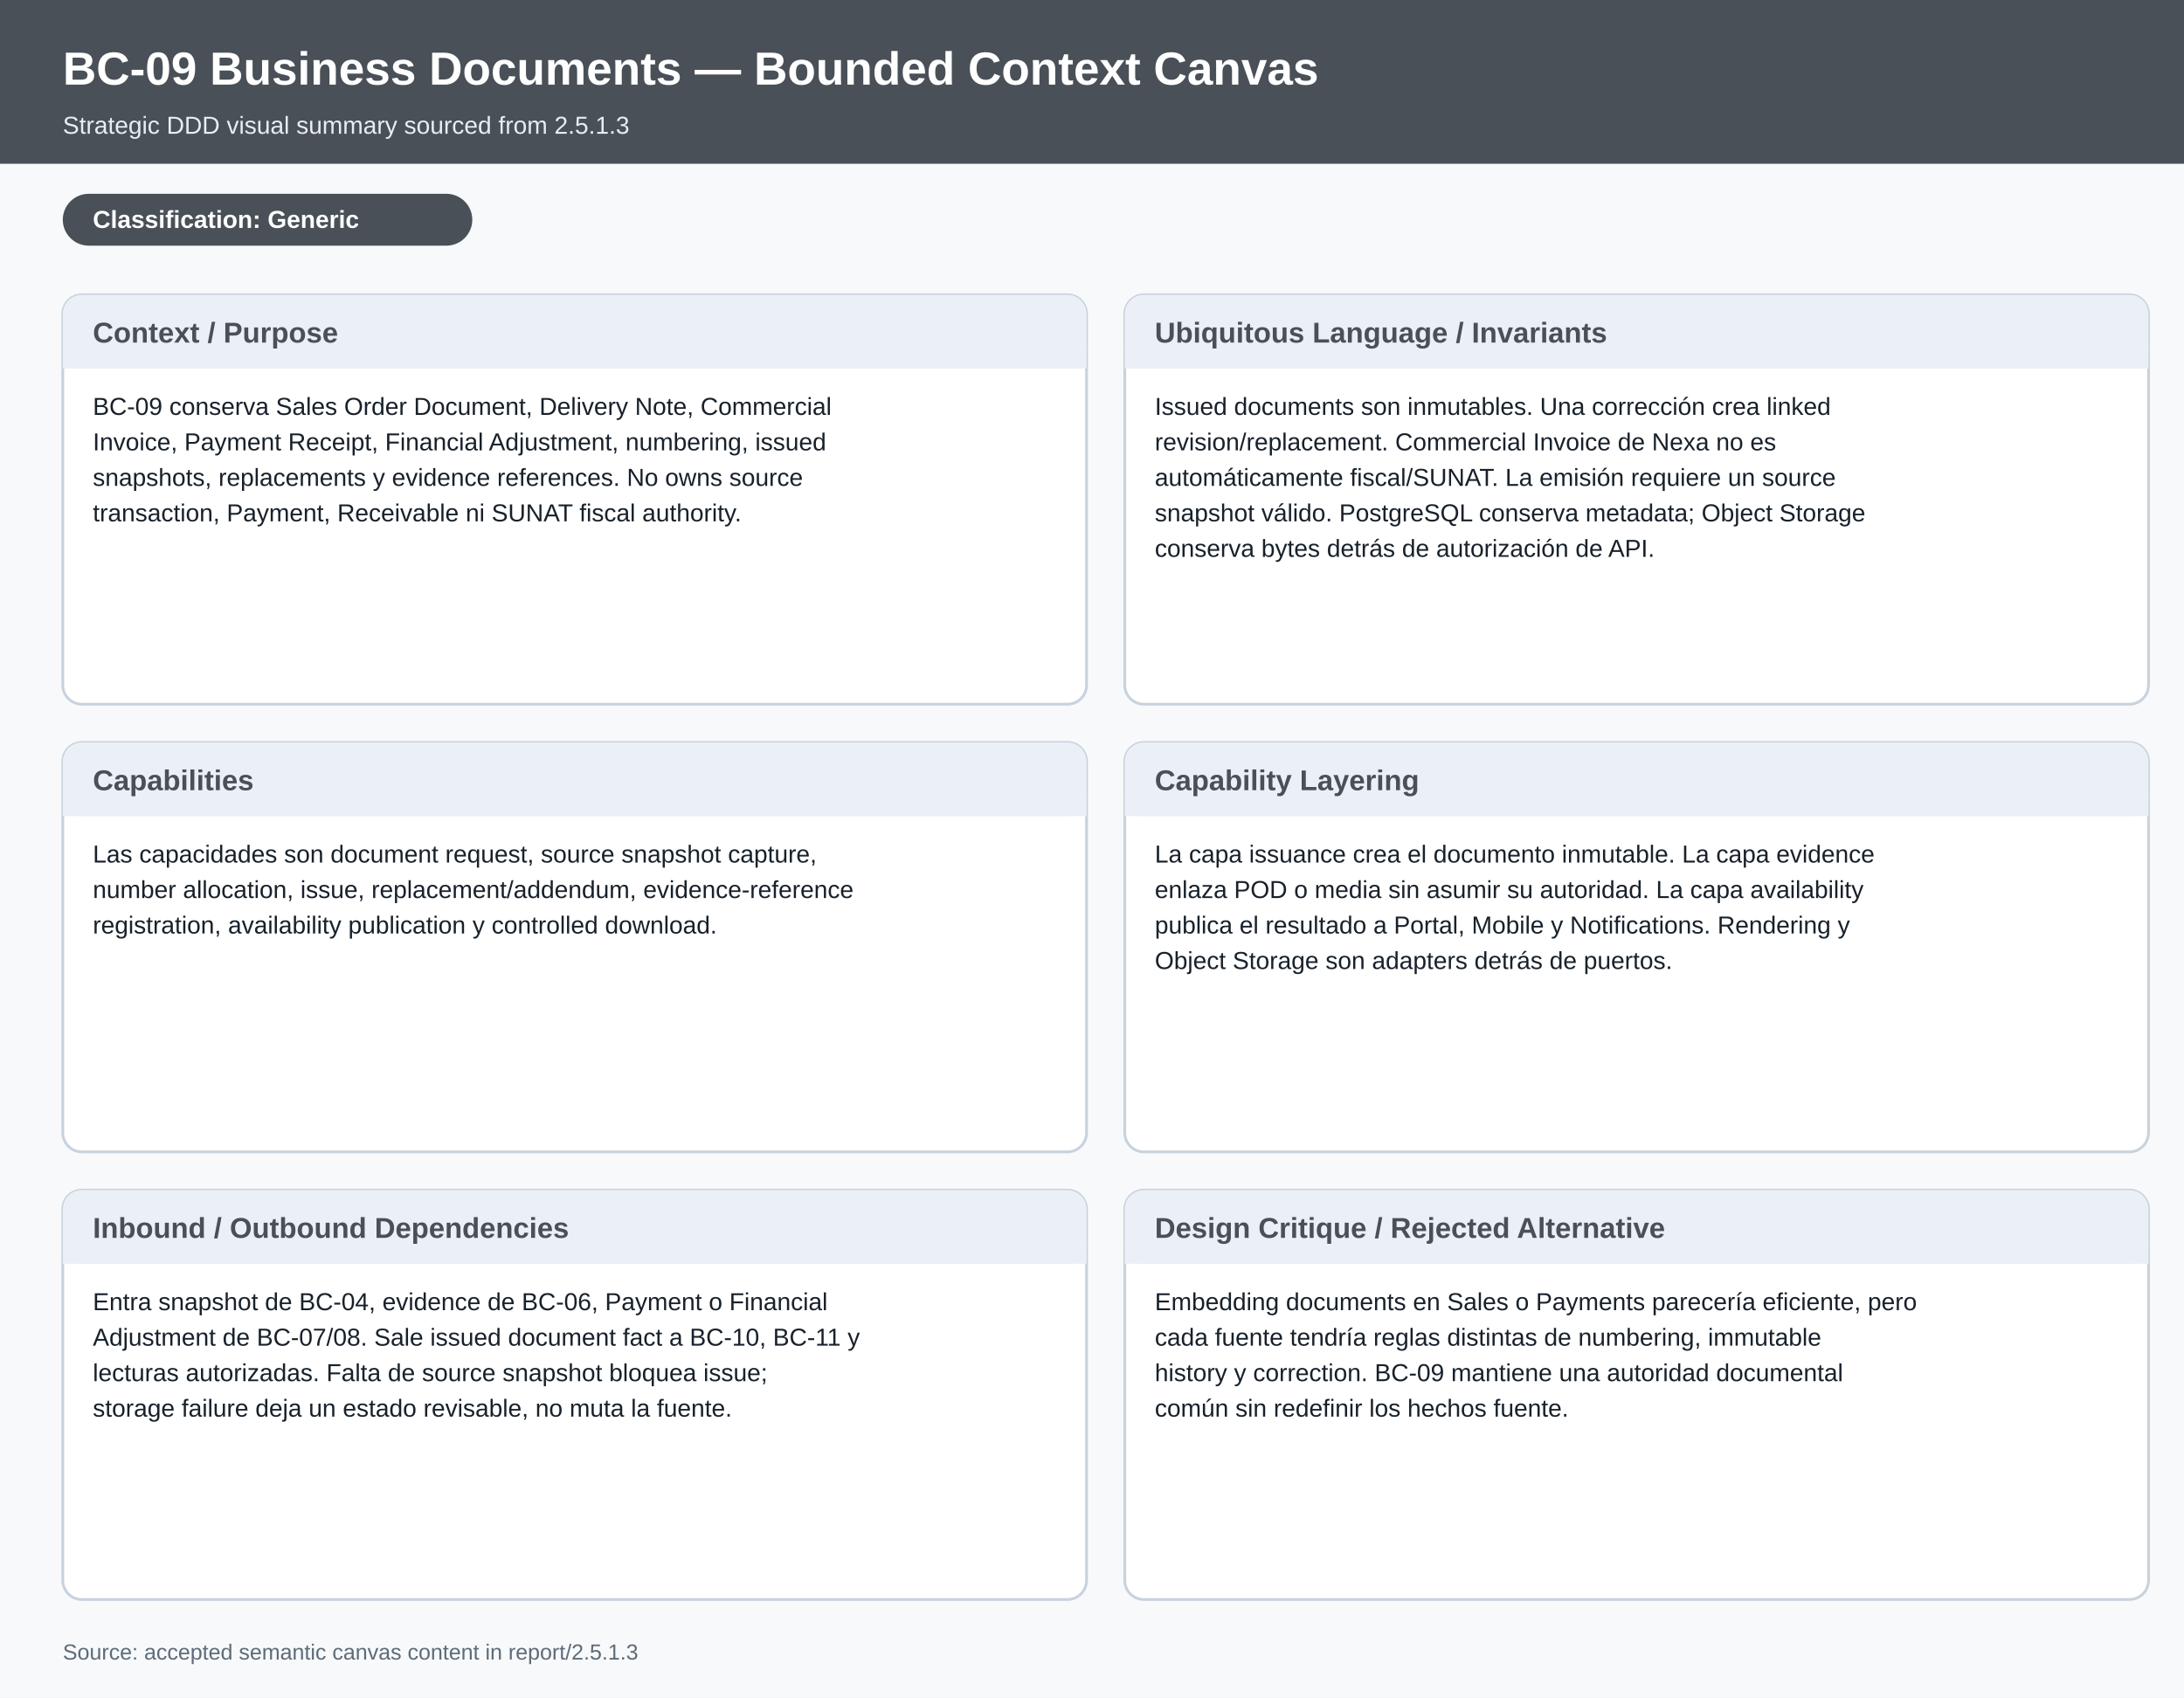
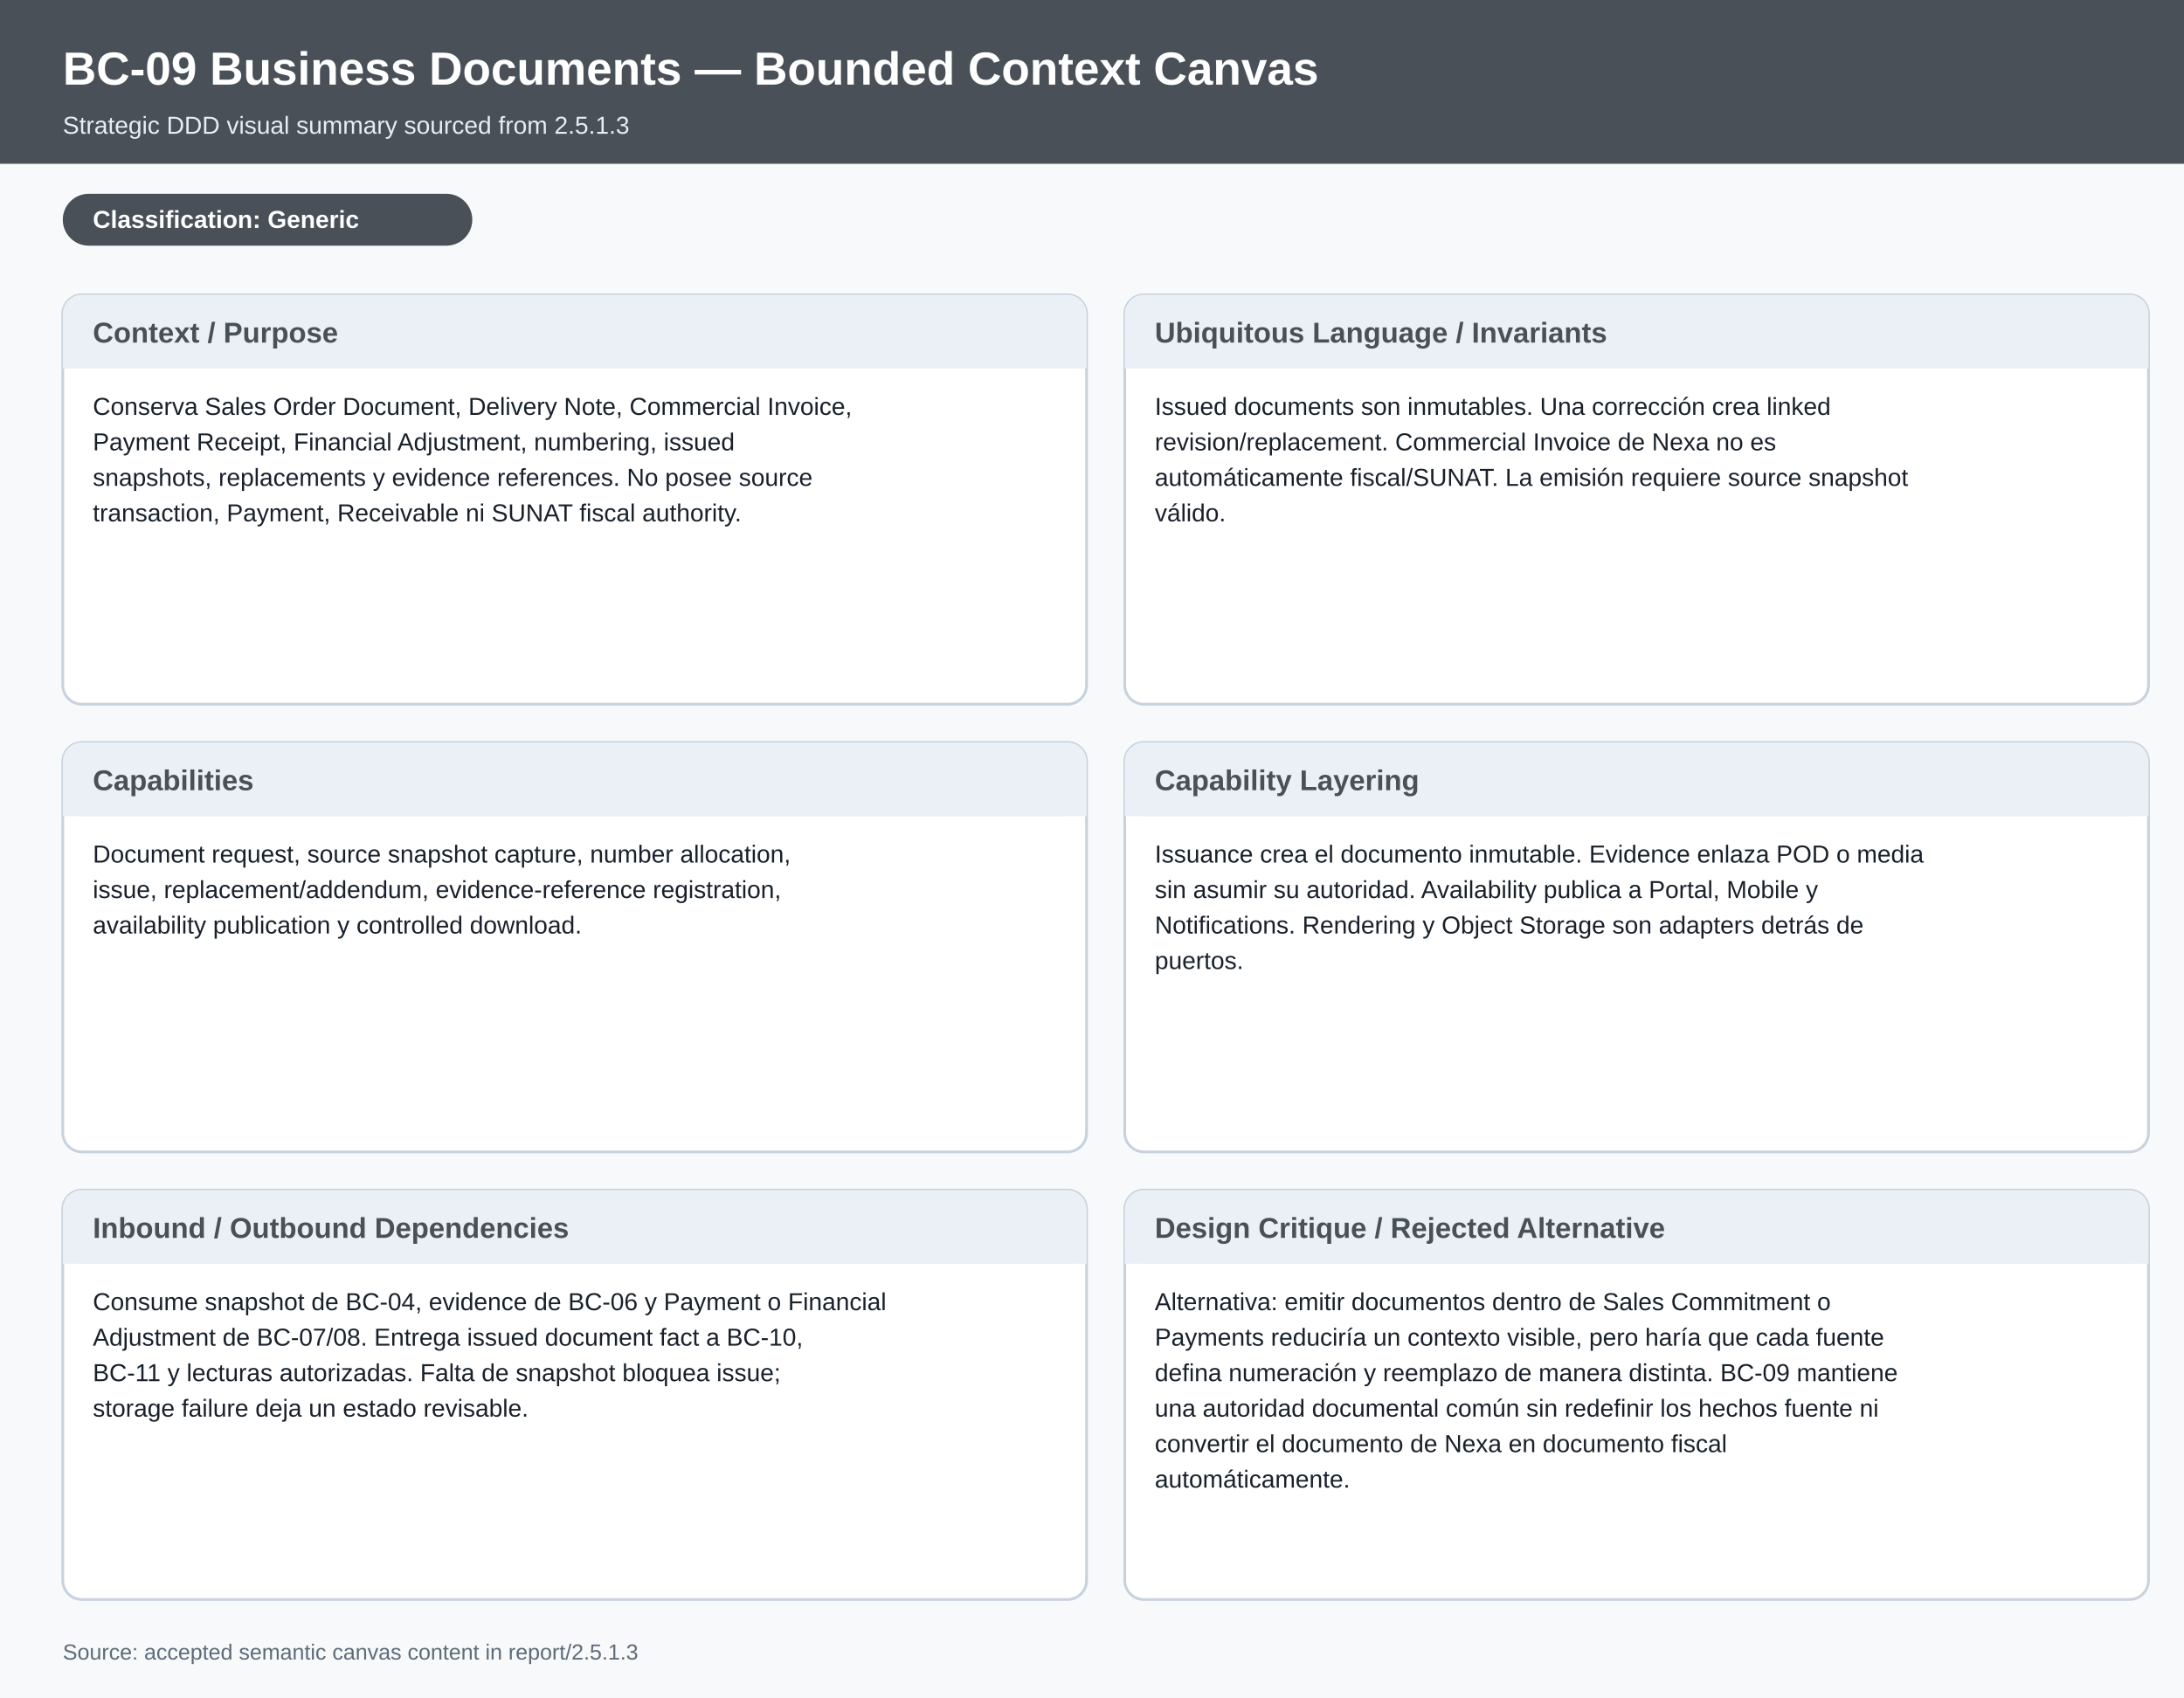
<svg xmlns="http://www.w3.org/2000/svg" width="1600" height="1244" viewBox="0 0 1600 1244">
  <rect width="100%" height="100%" fill="#f7f9fb" />
  <rect width="1600" height="120" fill="#495057" />
  <text x="46" y="62" font-family="Arial, Helvetica, sans-serif" font-size="34px" font-weight="700" fill="#ffffff">BC-09 Business Documents — Bounded Context Canvas</text>
  <text x="46" y="98" font-family="Arial, Helvetica, sans-serif" font-size="18px" font-weight="400" fill="#e7eef3">Strategic DDD visual summary sourced from 2.5.1.3</text>
  <rect x="46" y="142" width="300" height="38" rx="19" fill="#495057" />
  <text x="68" y="167" font-family="Arial, Helvetica, sans-serif" font-size="18px" font-weight="700" fill="#ffffff">Classification: Generic</text>
  <rect x="46" y="216" width="750" height="300" rx="14" fill="#ffffff" stroke="#c8d2dc" stroke-width="2" />
  <rect x="46" y="216" width="750" height="54" rx="14" fill="#eaf0f5" />
  <rect x="46" y="256" width="750" height="14" fill="#eaf0f5" />
  <text x="68" y="251" font-family="Arial, Helvetica, sans-serif" font-size="21px" font-weight="700" fill="#495057">Context / Purpose</text>
-   <text x="68" y="304" font-family="Arial, Helvetica, sans-serif" font-size="18px" font-weight="400" fill="#18212b">BC-09 conserva Sales Order Document, Delivery Note, Commercial</text>
-   <text x="68" y="330" font-family="Arial, Helvetica, sans-serif" font-size="18px" font-weight="400" fill="#18212b">Invoice, Payment Receipt, Financial Adjustment, numbering, issued</text>
-   <text x="68" y="356" font-family="Arial, Helvetica, sans-serif" font-size="18px" font-weight="400" fill="#18212b">snapshots, replacements y evidence references. No owns source</text>
+   <text x="68" y="304" font-family="Arial, Helvetica, sans-serif" font-size="18px" font-weight="400" fill="#18212b">Conserva Sales Order Document, Delivery Note, Commercial Invoice,</text>
+   <text x="68" y="330" font-family="Arial, Helvetica, sans-serif" font-size="18px" font-weight="400" fill="#18212b">Payment Receipt, Financial Adjustment, numbering, issued</text>
+   <text x="68" y="356" font-family="Arial, Helvetica, sans-serif" font-size="18px" font-weight="400" fill="#18212b">snapshots, replacements y evidence references. No posee source</text>
  <text x="68" y="382" font-family="Arial, Helvetica, sans-serif" font-size="18px" font-weight="400" fill="#18212b">transaction, Payment, Receivable ni SUNAT fiscal authority.</text>
  <rect x="824" y="216" width="750" height="300" rx="14" fill="#ffffff" stroke="#c8d2dc" stroke-width="2" />
  <rect x="824" y="216" width="750" height="54" rx="14" fill="#eaf0f5" />
  <rect x="824" y="256" width="750" height="14" fill="#eaf0f5" />
  <text x="846" y="251" font-family="Arial, Helvetica, sans-serif" font-size="21px" font-weight="700" fill="#495057">Ubiquitous Language / Invariants</text>
  <text x="846" y="304" font-family="Arial, Helvetica, sans-serif" font-size="18px" font-weight="400" fill="#18212b">Issued documents son inmutables. Una corrección crea linked</text>
  <text x="846" y="330" font-family="Arial, Helvetica, sans-serif" font-size="18px" font-weight="400" fill="#18212b">revision/replacement. Commercial Invoice de Nexa no es</text>
-   <text x="846" y="356" font-family="Arial, Helvetica, sans-serif" font-size="18px" font-weight="400" fill="#18212b">automáticamente fiscal/SUNAT. La emisión requiere un source</text>
-   <text x="846" y="382" font-family="Arial, Helvetica, sans-serif" font-size="18px" font-weight="400" fill="#18212b">snapshot válido. PostgreSQL conserva metadata; Object Storage</text>
-   <text x="846" y="408" font-family="Arial, Helvetica, sans-serif" font-size="18px" font-weight="400" fill="#18212b">conserva bytes detrás de autorización de API.</text>
+   <text x="846" y="356" font-family="Arial, Helvetica, sans-serif" font-size="18px" font-weight="400" fill="#18212b">automáticamente fiscal/SUNAT. La emisión requiere source snapshot</text>
+   <text x="846" y="382" font-family="Arial, Helvetica, sans-serif" font-size="18px" font-weight="400" fill="#18212b">válido.</text>
  <rect x="46" y="544" width="750" height="300" rx="14" fill="#ffffff" stroke="#c8d2dc" stroke-width="2" />
  <rect x="46" y="544" width="750" height="54" rx="14" fill="#eaf0f5" />
  <rect x="46" y="584" width="750" height="14" fill="#eaf0f5" />
  <text x="68" y="579" font-family="Arial, Helvetica, sans-serif" font-size="21px" font-weight="700" fill="#495057">Capabilities</text>
-   <text x="68" y="632" font-family="Arial, Helvetica, sans-serif" font-size="18px" font-weight="400" fill="#18212b">Las capacidades son document request, source snapshot capture,</text>
-   <text x="68" y="658" font-family="Arial, Helvetica, sans-serif" font-size="18px" font-weight="400" fill="#18212b">number allocation, issue, replacement/addendum, evidence-reference</text>
-   <text x="68" y="684" font-family="Arial, Helvetica, sans-serif" font-size="18px" font-weight="400" fill="#18212b">registration, availability publication y controlled download.</text>
+   <text x="68" y="632" font-family="Arial, Helvetica, sans-serif" font-size="18px" font-weight="400" fill="#18212b">Document request, source snapshot capture, number allocation,</text>
+   <text x="68" y="658" font-family="Arial, Helvetica, sans-serif" font-size="18px" font-weight="400" fill="#18212b">issue, replacement/addendum, evidence-reference registration,</text>
+   <text x="68" y="684" font-family="Arial, Helvetica, sans-serif" font-size="18px" font-weight="400" fill="#18212b">availability publication y controlled download.</text>
  <rect x="824" y="544" width="750" height="300" rx="14" fill="#ffffff" stroke="#c8d2dc" stroke-width="2" />
  <rect x="824" y="544" width="750" height="54" rx="14" fill="#eaf0f5" />
  <rect x="824" y="584" width="750" height="14" fill="#eaf0f5" />
  <text x="846" y="579" font-family="Arial, Helvetica, sans-serif" font-size="21px" font-weight="700" fill="#495057">Capability Layering</text>
-   <text x="846" y="632" font-family="Arial, Helvetica, sans-serif" font-size="18px" font-weight="400" fill="#18212b">La capa issuance crea el documento inmutable. La capa evidence</text>
-   <text x="846" y="658" font-family="Arial, Helvetica, sans-serif" font-size="18px" font-weight="400" fill="#18212b">enlaza POD o media sin asumir su autoridad. La capa availability</text>
-   <text x="846" y="684" font-family="Arial, Helvetica, sans-serif" font-size="18px" font-weight="400" fill="#18212b">publica el resultado a Portal, Mobile y Notifications. Rendering y</text>
-   <text x="846" y="710" font-family="Arial, Helvetica, sans-serif" font-size="18px" font-weight="400" fill="#18212b">Object Storage son adapters detrás de puertos.</text>
+   <text x="846" y="632" font-family="Arial, Helvetica, sans-serif" font-size="18px" font-weight="400" fill="#18212b">Issuance crea el documento inmutable. Evidence enlaza POD o media</text>
+   <text x="846" y="658" font-family="Arial, Helvetica, sans-serif" font-size="18px" font-weight="400" fill="#18212b">sin asumir su autoridad. Availability publica a Portal, Mobile y</text>
+   <text x="846" y="684" font-family="Arial, Helvetica, sans-serif" font-size="18px" font-weight="400" fill="#18212b">Notifications. Rendering y Object Storage son adapters detrás de</text>
+   <text x="846" y="710" font-family="Arial, Helvetica, sans-serif" font-size="18px" font-weight="400" fill="#18212b">puertos.</text>
  <rect x="46" y="872" width="750" height="300" rx="14" fill="#ffffff" stroke="#c8d2dc" stroke-width="2" />
  <rect x="46" y="872" width="750" height="54" rx="14" fill="#eaf0f5" />
  <rect x="46" y="912" width="750" height="14" fill="#eaf0f5" />
  <text x="68" y="907" font-family="Arial, Helvetica, sans-serif" font-size="21px" font-weight="700" fill="#495057">Inbound / Outbound Dependencies</text>
-   <text x="68" y="960" font-family="Arial, Helvetica, sans-serif" font-size="18px" font-weight="400" fill="#18212b">Entra snapshot de BC-04, evidence de BC-06, Payment o Financial</text>
-   <text x="68" y="986" font-family="Arial, Helvetica, sans-serif" font-size="18px" font-weight="400" fill="#18212b">Adjustment de BC-07/08. Sale issued document fact a BC-10, BC-11 y</text>
-   <text x="68" y="1012" font-family="Arial, Helvetica, sans-serif" font-size="18px" font-weight="400" fill="#18212b">lecturas autorizadas. Falta de source snapshot bloquea issue;</text>
-   <text x="68" y="1038" font-family="Arial, Helvetica, sans-serif" font-size="18px" font-weight="400" fill="#18212b">storage failure deja un estado revisable, no muta la fuente.</text>
+   <text x="68" y="960" font-family="Arial, Helvetica, sans-serif" font-size="18px" font-weight="400" fill="#18212b">Consume snapshot de BC-04, evidence de BC-06 y Payment o Financial</text>
+   <text x="68" y="986" font-family="Arial, Helvetica, sans-serif" font-size="18px" font-weight="400" fill="#18212b">Adjustment de BC-07/08. Entrega issued document fact a BC-10,</text>
+   <text x="68" y="1012" font-family="Arial, Helvetica, sans-serif" font-size="18px" font-weight="400" fill="#18212b">BC-11 y lecturas autorizadas. Falta de snapshot bloquea issue;</text>
+   <text x="68" y="1038" font-family="Arial, Helvetica, sans-serif" font-size="18px" font-weight="400" fill="#18212b">storage failure deja un estado revisable.</text>
  <rect x="824" y="872" width="750" height="300" rx="14" fill="#ffffff" stroke="#c8d2dc" stroke-width="2" />
  <rect x="824" y="872" width="750" height="54" rx="14" fill="#eaf0f5" />
  <rect x="824" y="912" width="750" height="14" fill="#eaf0f5" />
  <text x="846" y="907" font-family="Arial, Helvetica, sans-serif" font-size="21px" font-weight="700" fill="#495057">Design Critique / Rejected Alternative</text>
-   <text x="846" y="960" font-family="Arial, Helvetica, sans-serif" font-size="18px" font-weight="400" fill="#18212b">Embedding documents en Sales o Payments parecería eficiente, pero</text>
-   <text x="846" y="986" font-family="Arial, Helvetica, sans-serif" font-size="18px" font-weight="400" fill="#18212b">cada fuente tendría reglas distintas de numbering, immutable</text>
-   <text x="846" y="1012" font-family="Arial, Helvetica, sans-serif" font-size="18px" font-weight="400" fill="#18212b">history y correction. BC-09 mantiene una autoridad documental</text>
-   <text x="846" y="1038" font-family="Arial, Helvetica, sans-serif" font-size="18px" font-weight="400" fill="#18212b">común sin redefinir los hechos fuente.</text>
+   <text x="846" y="960" font-family="Arial, Helvetica, sans-serif" font-size="18px" font-weight="400" fill="#18212b">Alternativa: emitir documentos dentro de Sales Commitment o</text>
+   <text x="846" y="986" font-family="Arial, Helvetica, sans-serif" font-size="18px" font-weight="400" fill="#18212b">Payments reduciría un contexto visible, pero haría que cada fuente</text>
+   <text x="846" y="1012" font-family="Arial, Helvetica, sans-serif" font-size="18px" font-weight="400" fill="#18212b">defina numeración y reemplazo de manera distinta. BC-09 mantiene</text>
+   <text x="846" y="1038" font-family="Arial, Helvetica, sans-serif" font-size="18px" font-weight="400" fill="#18212b">una autoridad documental común sin redefinir los hechos fuente ni</text>
+   <text x="846" y="1064" font-family="Arial, Helvetica, sans-serif" font-size="18px" font-weight="400" fill="#18212b">convertir el documento de Nexa en documento fiscal</text>
+   <text x="846" y="1090" font-family="Arial, Helvetica, sans-serif" font-size="18px" font-weight="400" fill="#18212b">automáticamente.</text>
  <text x="46" y="1216" font-family="Arial, Helvetica, sans-serif" font-size="16px" font-weight="400" fill="#5e6b78">Source: accepted semantic canvas content in report/2.5.1.3</text>
</svg>
